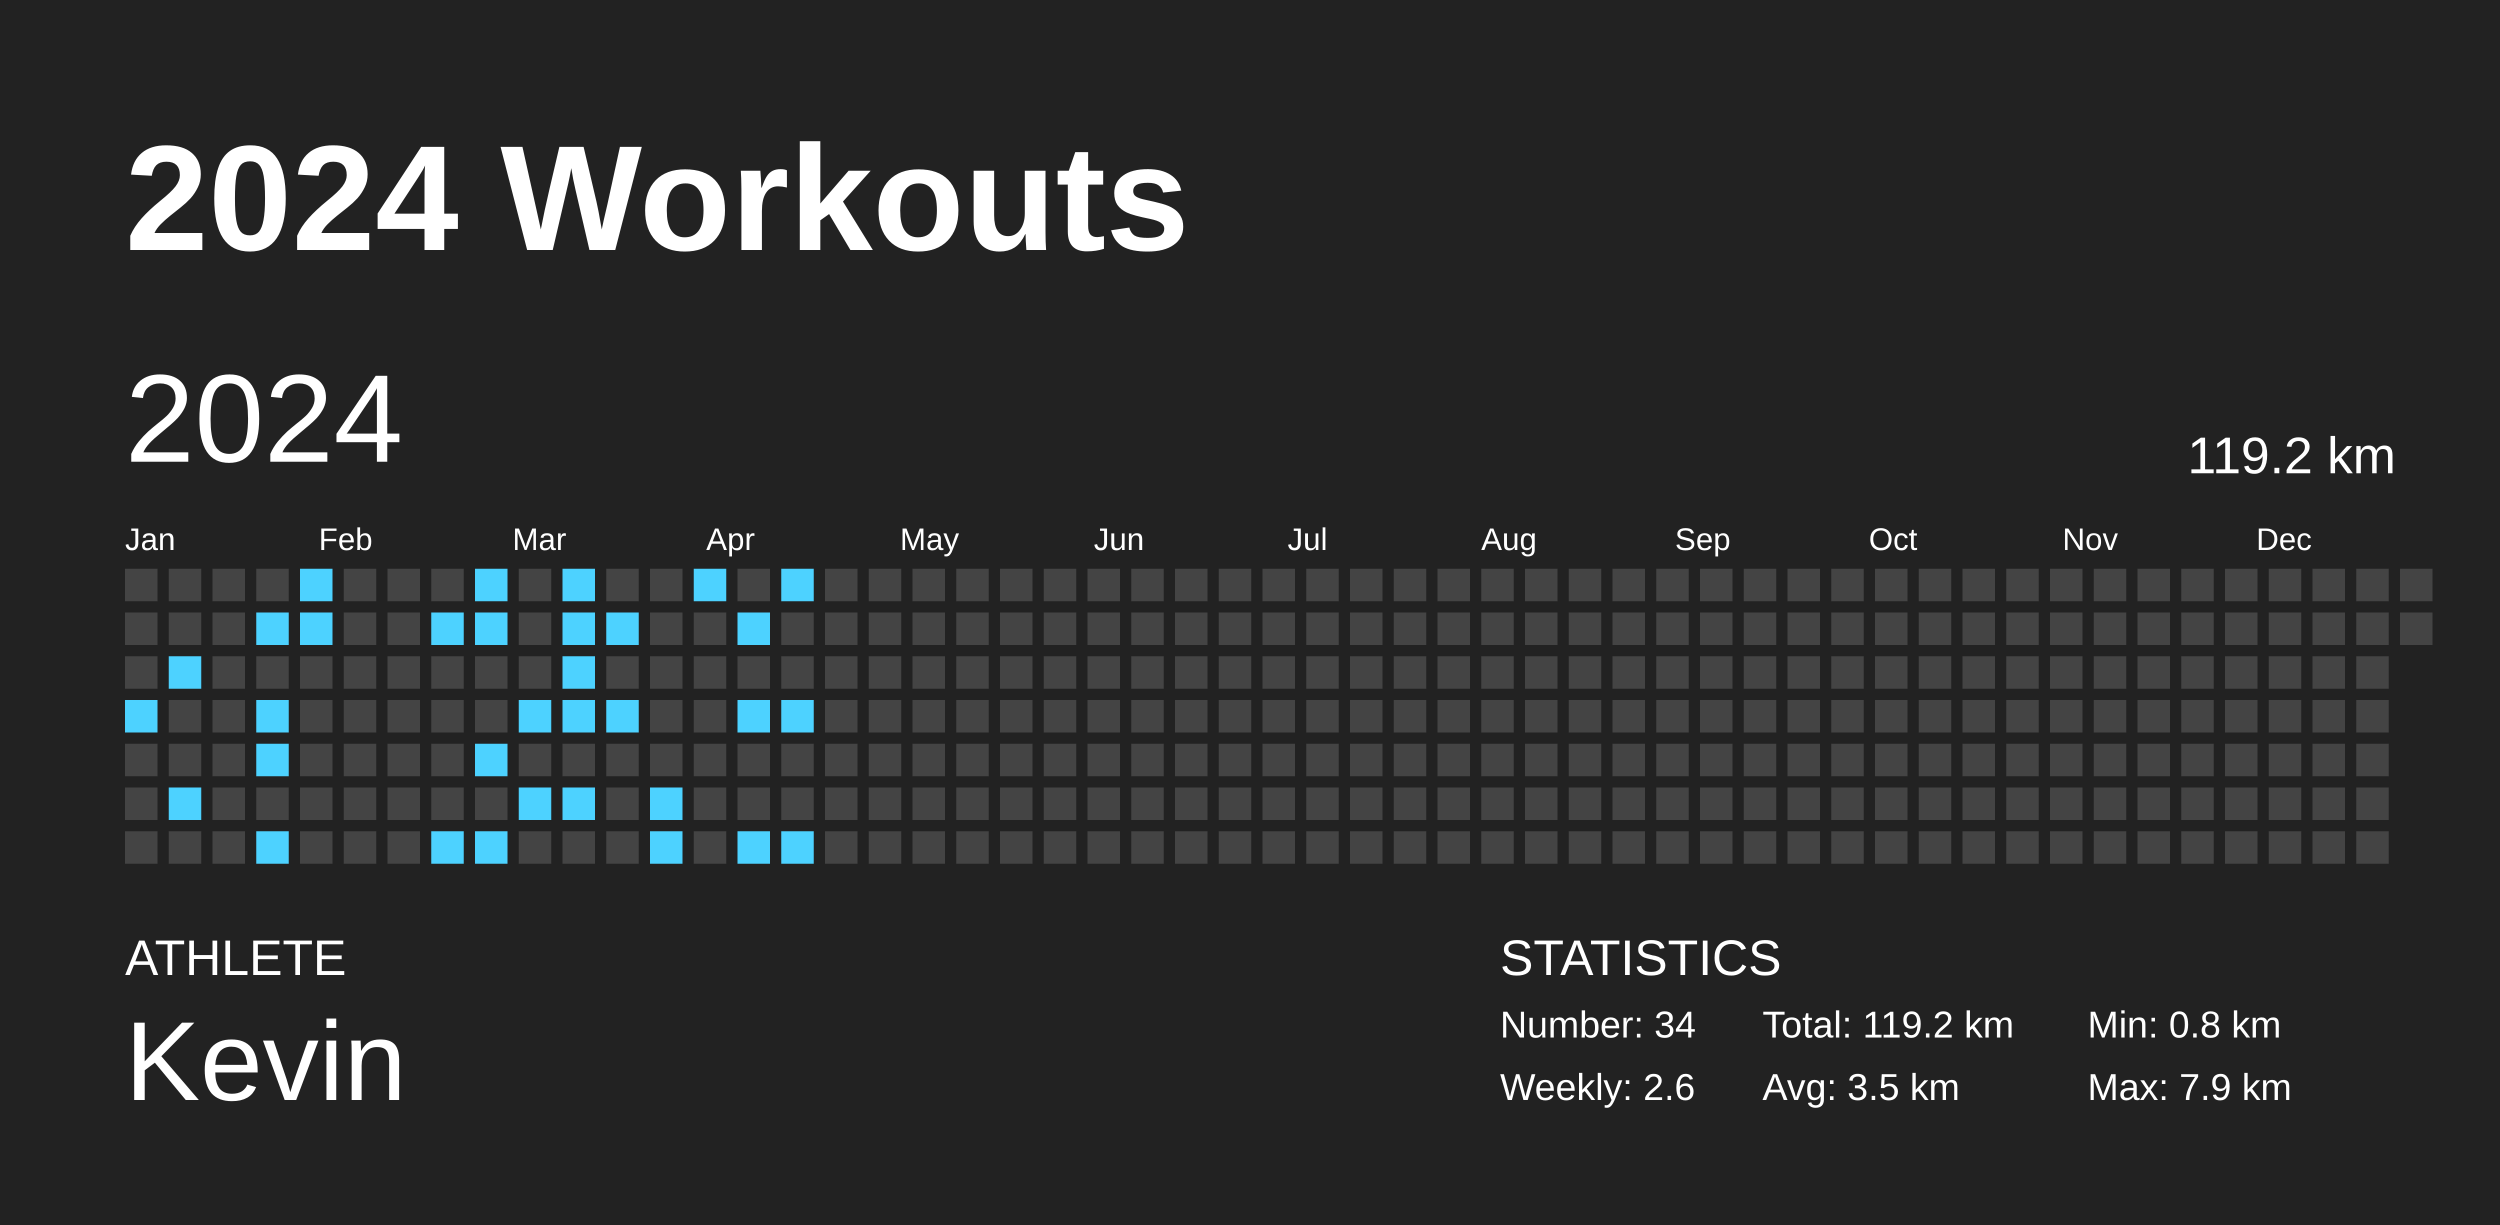
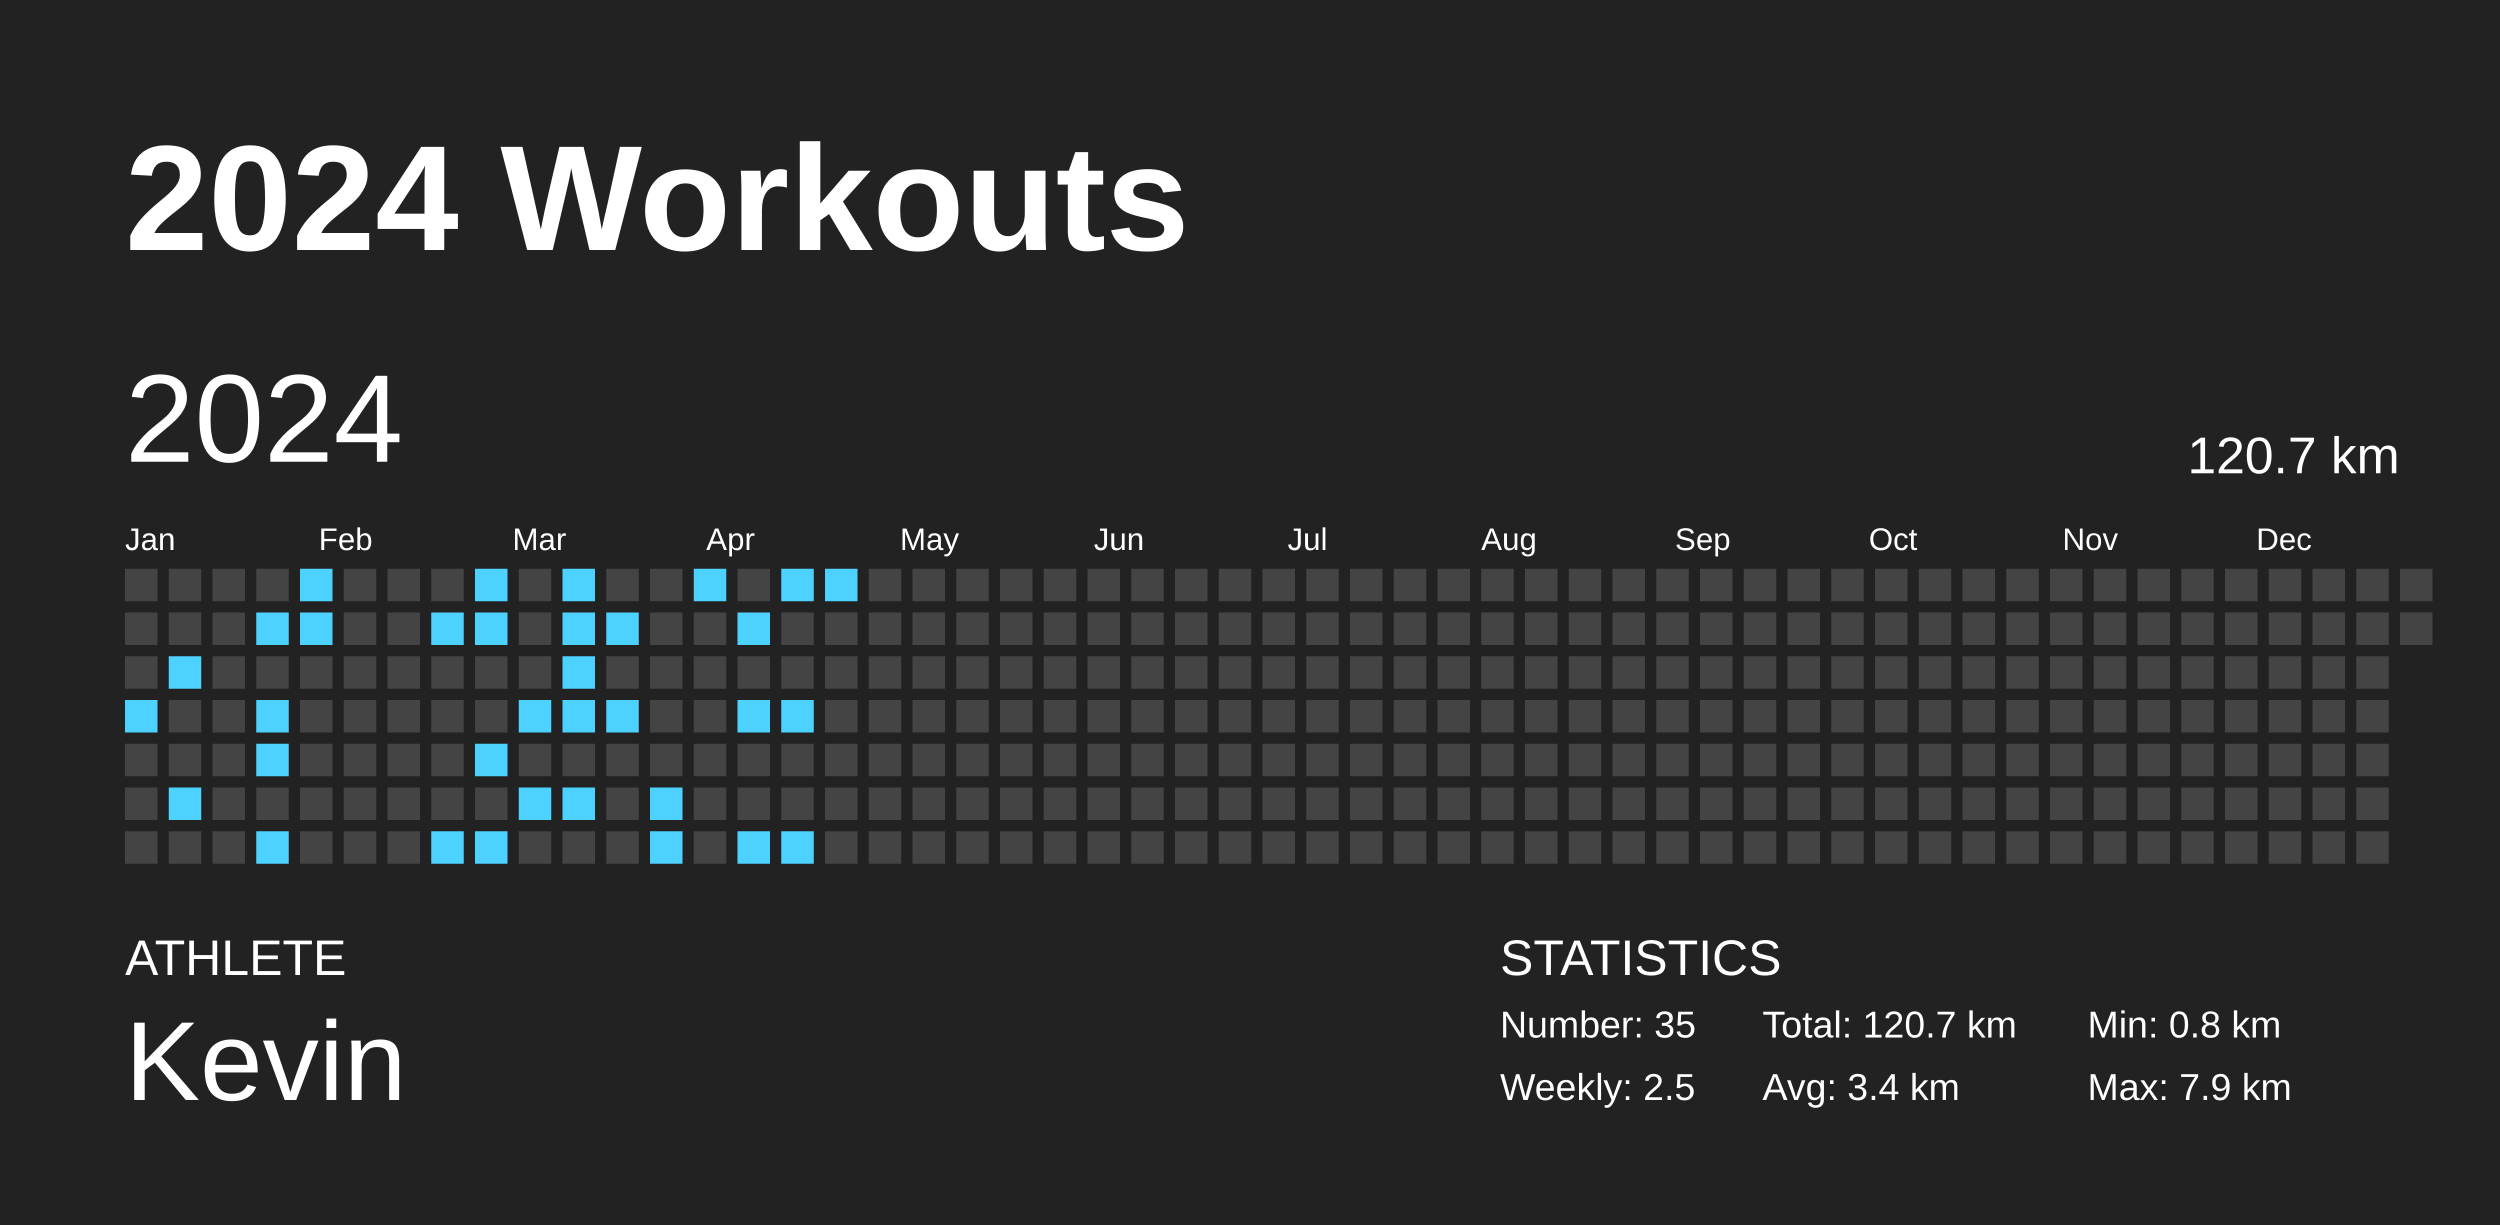
<svg xmlns="http://www.w3.org/2000/svg" baseProfile="full" height="98mm" version="1.1" viewBox="0,0,200,98" width="200mm">
  <defs />
  <rect fill="#222222" height="98" width="200" x="0" y="0" />
  <text fill="#FFFFFF" style="font-size:12px; font-family:Arial; font-weight:bold;" x="10" y="20">2024 Workouts</text>
  <text fill="#FFFFFF" style="font-size:4px; font-family:Arial" x="10" y="78">ATHLETE</text>
  <text fill="#FFFFFF" style="font-size:9px; font-family:Arial" x="10" y="88">Kevin</text>
  <text fill="#FFFFFF" style="font-size:4px; font-family:Arial" x="120" y="78">STATISTICS</text>
-   <text fill="#FFFFFF" style="font-size:3px; font-family:Arial" x="120" y="83">Number: 34</text>
-   <text fill="#FFFFFF" style="font-size:3px; font-family:Arial" x="120" y="88">Weekly: 2.6</text>
-   <text fill="#FFFFFF" style="font-size:3px; font-family:Arial" x="141" y="83">Total: 119.2 km</text>
-   <text fill="#FFFFFF" style="font-size:3px; font-family:Arial" x="141" y="88">Avg: 3.5 km</text>
+   <text fill="#FFFFFF" style="font-size:3px; font-family:Arial" x="120" y="83">Number: 35</text>
+   <text fill="#FFFFFF" style="font-size:3px; font-family:Arial" x="120" y="88">Weekly: 2.5</text>
+   <text fill="#FFFFFF" style="font-size:3px; font-family:Arial" x="141" y="83">Total: 120.7 km</text>
+   <text fill="#FFFFFF" style="font-size:3px; font-family:Arial" x="141" y="88">Avg: 3.4 km</text>
  <text fill="#FFFFFF" style="font-size:3px; font-family:Arial" x="167" y="83">Min: 0.8 km</text>
  <text fill="#FFFFFF" style="font-size:3px; font-family:Arial" x="167" y="88">Max: 7.9 km</text>
  <text dominant-baseline="hanging" fill="#FFFFFF" style="font-size:10.0px; font-family:Arial;" x="10" y="30">2024</text>
-   <text dominant-baseline="hanging" fill="#FFFFFF" style="font-size:4.125px; font-family:Arial;" x="175" y="35">119.2 km</text>
+   <text dominant-baseline="hanging" fill="#FFFFFF" style="font-size:4.125px; font-family:Arial;" x="175" y="35">120.7 km</text>
  <text fill="#FFFFFF" style="font-size:2.5px; font-family:Arial" x="10.0" y="44">Jan</text>
  <text fill="#FFFFFF" style="font-size:2.5px; font-family:Arial" x="25.5" y="44">Feb</text>
  <text fill="#FFFFFF" style="font-size:2.5px; font-family:Arial" x="41.0" y="44">Mar</text>
  <text fill="#FFFFFF" style="font-size:2.5px; font-family:Arial" x="56.5" y="44">Apr</text>
  <text fill="#FFFFFF" style="font-size:2.5px; font-family:Arial" x="72.0" y="44">May</text>
  <text fill="#FFFFFF" style="font-size:2.5px; font-family:Arial" x="87.5" y="44">Jun</text>
  <text fill="#FFFFFF" style="font-size:2.5px; font-family:Arial" x="103.0" y="44">Jul</text>
  <text fill="#FFFFFF" style="font-size:2.5px; font-family:Arial" x="118.5" y="44">Aug</text>
  <text fill="#FFFFFF" style="font-size:2.5px; font-family:Arial" x="134.0" y="44">Sep</text>
  <text fill="#FFFFFF" style="font-size:2.5px; font-family:Arial" x="149.5" y="44">Oct</text>
  <text fill="#FFFFFF" style="font-size:2.5px; font-family:Arial" x="165.0" y="44">Nov</text>
  <text fill="#FFFFFF" style="font-size:2.5px; font-family:Arial" x="180.5" y="44">Dec</text>
  <rect fill="#444444" height="2.6" width="2.6" x="10.0" y="45.5" />
  <rect fill="#444444" height="2.6" width="2.6" x="10.0" y="49.0" />
  <rect fill="#444444" height="2.6" width="2.6" x="10.0" y="52.5" />
  <rect fill="#4dd2ff" height="2.6" width="2.6" x="10.0" y="56.0" />
  <rect fill="#444444" height="2.6" width="2.6" x="10.0" y="59.5" />
  <rect fill="#444444" height="2.6" width="2.6" x="10.0" y="63.0" />
  <rect fill="#444444" height="2.6" width="2.6" x="10.0" y="66.5" />
  <rect fill="#444444" height="2.6" width="2.6" x="13.5" y="45.5" />
  <rect fill="#444444" height="2.6" width="2.6" x="13.5" y="49.0" />
  <rect fill="#4dd2ff" height="2.6" width="2.6" x="13.5" y="52.5" />
  <rect fill="#444444" height="2.6" width="2.6" x="13.5" y="56.0" />
  <rect fill="#444444" height="2.6" width="2.6" x="13.5" y="59.5" />
  <rect fill="#4dd2ff" height="2.6" width="2.6" x="13.5" y="63.0" />
  <rect fill="#444444" height="2.6" width="2.6" x="13.5" y="66.5" />
  <rect fill="#444444" height="2.6" width="2.6" x="17.0" y="45.5" />
  <rect fill="#444444" height="2.6" width="2.6" x="17.0" y="49.0" />
  <rect fill="#444444" height="2.6" width="2.6" x="17.0" y="52.5" />
  <rect fill="#444444" height="2.6" width="2.6" x="17.0" y="56.0" />
  <rect fill="#444444" height="2.6" width="2.6" x="17.0" y="59.5" />
  <rect fill="#444444" height="2.6" width="2.6" x="17.0" y="63.0" />
  <rect fill="#444444" height="2.6" width="2.6" x="17.0" y="66.5" />
  <rect fill="#444444" height="2.6" width="2.6" x="20.5" y="45.5" />
  <rect fill="#4dd2ff" height="2.6" width="2.6" x="20.5" y="49.0" />
  <rect fill="#444444" height="2.6" width="2.6" x="20.5" y="52.5" />
  <rect fill="#4dd2ff" height="2.6" width="2.6" x="20.5" y="56.0" />
  <rect fill="#4dd2ff" height="2.6" width="2.6" x="20.5" y="59.5" />
  <rect fill="#444444" height="2.6" width="2.6" x="20.5" y="63.0" />
  <rect fill="#4dd2ff" height="2.6" width="2.6" x="20.5" y="66.5" />
  <rect fill="#4dd2ff" height="2.6" width="2.6" x="24.0" y="45.5" />
  <rect fill="#4dd2ff" height="2.6" width="2.6" x="24.0" y="49.0" />
  <rect fill="#444444" height="2.6" width="2.6" x="24.0" y="52.5" />
  <rect fill="#444444" height="2.6" width="2.6" x="24.0" y="56.0" />
  <rect fill="#444444" height="2.6" width="2.6" x="24.0" y="59.5" />
  <rect fill="#444444" height="2.6" width="2.6" x="24.0" y="63.0" />
  <rect fill="#444444" height="2.6" width="2.6" x="24.0" y="66.5" />
  <rect fill="#444444" height="2.6" width="2.6" x="27.5" y="45.5" />
  <rect fill="#444444" height="2.6" width="2.6" x="27.5" y="49.0" />
  <rect fill="#444444" height="2.6" width="2.6" x="27.5" y="52.5" />
  <rect fill="#444444" height="2.6" width="2.6" x="27.5" y="56.0" />
  <rect fill="#444444" height="2.6" width="2.6" x="27.5" y="59.5" />
  <rect fill="#444444" height="2.6" width="2.6" x="27.5" y="63.0" />
  <rect fill="#444444" height="2.6" width="2.6" x="27.5" y="66.5" />
  <rect fill="#444444" height="2.6" width="2.6" x="31.0" y="45.5" />
  <rect fill="#444444" height="2.6" width="2.6" x="31.0" y="49.0" />
  <rect fill="#444444" height="2.6" width="2.6" x="31.0" y="52.5" />
  <rect fill="#444444" height="2.6" width="2.6" x="31.0" y="56.0" />
  <rect fill="#444444" height="2.6" width="2.6" x="31.0" y="59.5" />
  <rect fill="#444444" height="2.6" width="2.6" x="31.0" y="63.0" />
  <rect fill="#444444" height="2.6" width="2.6" x="31.0" y="66.5" />
  <rect fill="#444444" height="2.6" width="2.6" x="34.5" y="45.5" />
  <rect fill="#4dd2ff" height="2.6" width="2.6" x="34.5" y="49.0" />
  <rect fill="#444444" height="2.6" width="2.6" x="34.5" y="52.5" />
  <rect fill="#444444" height="2.6" width="2.6" x="34.5" y="56.0" />
  <rect fill="#444444" height="2.6" width="2.6" x="34.5" y="59.5" />
  <rect fill="#444444" height="2.6" width="2.6" x="34.5" y="63.0" />
  <rect fill="#4dd2ff" height="2.6" width="2.6" x="34.5" y="66.5" />
  <rect fill="#4dd2ff" height="2.6" width="2.6" x="38.0" y="45.5" />
  <rect fill="#4dd2ff" height="2.6" width="2.6" x="38.0" y="49.0" />
  <rect fill="#444444" height="2.6" width="2.6" x="38.0" y="52.5" />
  <rect fill="#444444" height="2.6" width="2.6" x="38.0" y="56.0" />
  <rect fill="#4dd2ff" height="2.6" width="2.6" x="38.0" y="59.5" />
  <rect fill="#444444" height="2.6" width="2.6" x="38.0" y="63.0" />
  <rect fill="#4dd2ff" height="2.6" width="2.6" x="38.0" y="66.5" />
  <rect fill="#444444" height="2.6" width="2.6" x="41.5" y="45.5" />
  <rect fill="#444444" height="2.6" width="2.6" x="41.5" y="49.0" />
  <rect fill="#444444" height="2.6" width="2.6" x="41.5" y="52.5" />
  <rect fill="#4dd2ff" height="2.6" width="2.6" x="41.5" y="56.0" />
  <rect fill="#444444" height="2.6" width="2.6" x="41.5" y="59.5" />
  <rect fill="#4dd2ff" height="2.6" width="2.6" x="41.5" y="63.0" />
  <rect fill="#444444" height="2.6" width="2.6" x="41.5" y="66.5" />
  <rect fill="#4dd2ff" height="2.6" width="2.6" x="45.0" y="45.5" />
  <rect fill="#4dd2ff" height="2.6" width="2.6" x="45.0" y="49.0" />
  <rect fill="#4dd2ff" height="2.6" width="2.6" x="45.0" y="52.5" />
  <rect fill="#4dd2ff" height="2.6" width="2.6" x="45.0" y="56.0" />
  <rect fill="#444444" height="2.6" width="2.6" x="45.0" y="59.5" />
  <rect fill="#4dd2ff" height="2.6" width="2.6" x="45.0" y="63.0" />
  <rect fill="#444444" height="2.6" width="2.6" x="45.0" y="66.5" />
  <rect fill="#444444" height="2.6" width="2.6" x="48.5" y="45.5" />
  <rect fill="#4dd2ff" height="2.6" width="2.6" x="48.5" y="49.0" />
  <rect fill="#444444" height="2.6" width="2.6" x="48.5" y="52.5" />
  <rect fill="#4dd2ff" height="2.6" width="2.6" x="48.5" y="56.0" />
  <rect fill="#444444" height="2.6" width="2.6" x="48.5" y="59.5" />
  <rect fill="#444444" height="2.6" width="2.6" x="48.5" y="63.0" />
  <rect fill="#444444" height="2.6" width="2.6" x="48.5" y="66.5" />
  <rect fill="#444444" height="2.6" width="2.6" x="52.0" y="45.5" />
  <rect fill="#444444" height="2.6" width="2.6" x="52.0" y="49.0" />
  <rect fill="#444444" height="2.6" width="2.6" x="52.0" y="52.5" />
  <rect fill="#444444" height="2.6" width="2.6" x="52.0" y="56.0" />
  <rect fill="#444444" height="2.6" width="2.6" x="52.0" y="59.5" />
  <rect fill="#4dd2ff" height="2.6" width="2.6" x="52.0" y="63.0" />
  <rect fill="#4dd2ff" height="2.6" width="2.6" x="52.0" y="66.5" />
  <rect fill="#4dd2ff" height="2.6" width="2.6" x="55.5" y="45.5" />
  <rect fill="#444444" height="2.6" width="2.6" x="55.5" y="49.0" />
  <rect fill="#444444" height="2.6" width="2.6" x="55.5" y="52.5" />
  <rect fill="#444444" height="2.6" width="2.6" x="55.5" y="56.0" />
  <rect fill="#444444" height="2.6" width="2.6" x="55.5" y="59.5" />
  <rect fill="#444444" height="2.6" width="2.6" x="55.5" y="63.0" />
  <rect fill="#444444" height="2.6" width="2.6" x="55.5" y="66.5" />
  <rect fill="#444444" height="2.6" width="2.6" x="59.0" y="45.5" />
  <rect fill="#4dd2ff" height="2.6" width="2.6" x="59.0" y="49.0" />
  <rect fill="#444444" height="2.6" width="2.6" x="59.0" y="52.5" />
  <rect fill="#4dd2ff" height="2.6" width="2.6" x="59.0" y="56.0" />
  <rect fill="#444444" height="2.6" width="2.6" x="59.0" y="59.5" />
  <rect fill="#444444" height="2.6" width="2.6" x="59.0" y="63.0" />
  <rect fill="#4dd2ff" height="2.6" width="2.6" x="59.0" y="66.5" />
  <rect fill="#4dd2ff" height="2.6" width="2.6" x="62.5" y="45.5" />
  <rect fill="#444444" height="2.6" width="2.6" x="62.5" y="49.0" />
  <rect fill="#444444" height="2.6" width="2.6" x="62.5" y="52.5" />
  <rect fill="#4dd2ff" height="2.6" width="2.6" x="62.5" y="56.0" />
  <rect fill="#444444" height="2.6" width="2.6" x="62.5" y="59.5" />
  <rect fill="#444444" height="2.6" width="2.6" x="62.5" y="63.0" />
  <rect fill="#4dd2ff" height="2.6" width="2.6" x="62.5" y="66.5" />
-   <rect fill="#444444" height="2.6" width="2.6" x="66.0" y="45.5" />
+   <rect fill="#4dd2ff" height="2.6" width="2.6" x="66.0" y="45.5" />
  <rect fill="#444444" height="2.6" width="2.6" x="66.0" y="49.0" />
  <rect fill="#444444" height="2.6" width="2.6" x="66.0" y="52.5" />
  <rect fill="#444444" height="2.6" width="2.6" x="66.0" y="56.0" />
  <rect fill="#444444" height="2.6" width="2.6" x="66.0" y="59.5" />
  <rect fill="#444444" height="2.6" width="2.6" x="66.0" y="63.0" />
  <rect fill="#444444" height="2.6" width="2.6" x="66.0" y="66.5" />
  <rect fill="#444444" height="2.6" width="2.6" x="69.5" y="45.5" />
  <rect fill="#444444" height="2.6" width="2.6" x="69.5" y="49.0" />
  <rect fill="#444444" height="2.6" width="2.6" x="69.5" y="52.5" />
  <rect fill="#444444" height="2.6" width="2.6" x="69.5" y="56.0" />
  <rect fill="#444444" height="2.6" width="2.6" x="69.5" y="59.5" />
  <rect fill="#444444" height="2.6" width="2.6" x="69.5" y="63.0" />
  <rect fill="#444444" height="2.6" width="2.6" x="69.5" y="66.5" />
  <rect fill="#444444" height="2.6" width="2.6" x="73.0" y="45.5" />
  <rect fill="#444444" height="2.6" width="2.6" x="73.0" y="49.0" />
  <rect fill="#444444" height="2.6" width="2.6" x="73.0" y="52.5" />
  <rect fill="#444444" height="2.6" width="2.6" x="73.0" y="56.0" />
  <rect fill="#444444" height="2.6" width="2.6" x="73.0" y="59.5" />
  <rect fill="#444444" height="2.6" width="2.6" x="73.0" y="63.0" />
  <rect fill="#444444" height="2.6" width="2.6" x="73.0" y="66.5" />
  <rect fill="#444444" height="2.6" width="2.6" x="76.5" y="45.5" />
  <rect fill="#444444" height="2.6" width="2.6" x="76.5" y="49.0" />
  <rect fill="#444444" height="2.6" width="2.6" x="76.5" y="52.5" />
  <rect fill="#444444" height="2.6" width="2.6" x="76.5" y="56.0" />
  <rect fill="#444444" height="2.6" width="2.6" x="76.5" y="59.5" />
  <rect fill="#444444" height="2.6" width="2.6" x="76.5" y="63.0" />
  <rect fill="#444444" height="2.6" width="2.6" x="76.5" y="66.5" />
  <rect fill="#444444" height="2.6" width="2.6" x="80.0" y="45.5" />
  <rect fill="#444444" height="2.6" width="2.6" x="80.0" y="49.0" />
  <rect fill="#444444" height="2.6" width="2.6" x="80.0" y="52.5" />
  <rect fill="#444444" height="2.6" width="2.6" x="80.0" y="56.0" />
  <rect fill="#444444" height="2.6" width="2.6" x="80.0" y="59.5" />
  <rect fill="#444444" height="2.6" width="2.6" x="80.0" y="63.0" />
  <rect fill="#444444" height="2.6" width="2.6" x="80.0" y="66.5" />
  <rect fill="#444444" height="2.6" width="2.6" x="83.5" y="45.5" />
  <rect fill="#444444" height="2.6" width="2.6" x="83.5" y="49.0" />
  <rect fill="#444444" height="2.6" width="2.6" x="83.5" y="52.5" />
  <rect fill="#444444" height="2.6" width="2.6" x="83.5" y="56.0" />
  <rect fill="#444444" height="2.6" width="2.6" x="83.5" y="59.5" />
  <rect fill="#444444" height="2.6" width="2.6" x="83.5" y="63.0" />
  <rect fill="#444444" height="2.6" width="2.6" x="83.5" y="66.5" />
  <rect fill="#444444" height="2.6" width="2.6" x="87.0" y="45.5" />
  <rect fill="#444444" height="2.6" width="2.6" x="87.0" y="49.0" />
  <rect fill="#444444" height="2.6" width="2.6" x="87.0" y="52.5" />
  <rect fill="#444444" height="2.6" width="2.6" x="87.0" y="56.0" />
  <rect fill="#444444" height="2.6" width="2.6" x="87.0" y="59.5" />
  <rect fill="#444444" height="2.6" width="2.6" x="87.0" y="63.0" />
  <rect fill="#444444" height="2.6" width="2.6" x="87.0" y="66.5" />
  <rect fill="#444444" height="2.6" width="2.6" x="90.5" y="45.5" />
  <rect fill="#444444" height="2.6" width="2.6" x="90.5" y="49.0" />
  <rect fill="#444444" height="2.6" width="2.6" x="90.5" y="52.5" />
  <rect fill="#444444" height="2.6" width="2.6" x="90.5" y="56.0" />
  <rect fill="#444444" height="2.6" width="2.6" x="90.5" y="59.5" />
  <rect fill="#444444" height="2.6" width="2.6" x="90.5" y="63.0" />
  <rect fill="#444444" height="2.6" width="2.6" x="90.5" y="66.5" />
  <rect fill="#444444" height="2.6" width="2.6" x="94.0" y="45.5" />
  <rect fill="#444444" height="2.6" width="2.6" x="94.0" y="49.0" />
  <rect fill="#444444" height="2.6" width="2.6" x="94.0" y="52.5" />
  <rect fill="#444444" height="2.6" width="2.6" x="94.0" y="56.0" />
  <rect fill="#444444" height="2.6" width="2.6" x="94.0" y="59.5" />
  <rect fill="#444444" height="2.6" width="2.6" x="94.0" y="63.0" />
  <rect fill="#444444" height="2.6" width="2.6" x="94.0" y="66.5" />
  <rect fill="#444444" height="2.6" width="2.6" x="97.5" y="45.5" />
  <rect fill="#444444" height="2.6" width="2.6" x="97.5" y="49.0" />
  <rect fill="#444444" height="2.6" width="2.6" x="97.5" y="52.5" />
  <rect fill="#444444" height="2.6" width="2.6" x="97.5" y="56.0" />
  <rect fill="#444444" height="2.6" width="2.6" x="97.5" y="59.5" />
  <rect fill="#444444" height="2.6" width="2.6" x="97.5" y="63.0" />
  <rect fill="#444444" height="2.6" width="2.6" x="97.5" y="66.5" />
  <rect fill="#444444" height="2.6" width="2.6" x="101.0" y="45.5" />
  <rect fill="#444444" height="2.6" width="2.6" x="101.0" y="49.0" />
  <rect fill="#444444" height="2.6" width="2.6" x="101.0" y="52.5" />
  <rect fill="#444444" height="2.6" width="2.6" x="101.0" y="56.0" />
  <rect fill="#444444" height="2.6" width="2.6" x="101.0" y="59.5" />
  <rect fill="#444444" height="2.6" width="2.6" x="101.0" y="63.0" />
  <rect fill="#444444" height="2.6" width="2.6" x="101.0" y="66.5" />
  <rect fill="#444444" height="2.6" width="2.6" x="104.5" y="45.5" />
  <rect fill="#444444" height="2.6" width="2.6" x="104.5" y="49.0" />
  <rect fill="#444444" height="2.6" width="2.6" x="104.5" y="52.5" />
  <rect fill="#444444" height="2.6" width="2.6" x="104.5" y="56.0" />
  <rect fill="#444444" height="2.6" width="2.6" x="104.5" y="59.5" />
  <rect fill="#444444" height="2.6" width="2.6" x="104.5" y="63.0" />
  <rect fill="#444444" height="2.6" width="2.6" x="104.5" y="66.5" />
  <rect fill="#444444" height="2.6" width="2.6" x="108.0" y="45.5" />
  <rect fill="#444444" height="2.6" width="2.6" x="108.0" y="49.0" />
  <rect fill="#444444" height="2.6" width="2.6" x="108.0" y="52.5" />
  <rect fill="#444444" height="2.6" width="2.6" x="108.0" y="56.0" />
  <rect fill="#444444" height="2.6" width="2.6" x="108.0" y="59.5" />
  <rect fill="#444444" height="2.6" width="2.6" x="108.0" y="63.0" />
  <rect fill="#444444" height="2.6" width="2.6" x="108.0" y="66.5" />
  <rect fill="#444444" height="2.6" width="2.6" x="111.5" y="45.5" />
  <rect fill="#444444" height="2.6" width="2.6" x="111.5" y="49.0" />
  <rect fill="#444444" height="2.6" width="2.6" x="111.5" y="52.5" />
  <rect fill="#444444" height="2.6" width="2.6" x="111.5" y="56.0" />
  <rect fill="#444444" height="2.6" width="2.6" x="111.5" y="59.5" />
  <rect fill="#444444" height="2.6" width="2.6" x="111.5" y="63.0" />
  <rect fill="#444444" height="2.6" width="2.6" x="111.5" y="66.5" />
  <rect fill="#444444" height="2.6" width="2.6" x="115.0" y="45.5" />
  <rect fill="#444444" height="2.6" width="2.6" x="115.0" y="49.0" />
  <rect fill="#444444" height="2.6" width="2.6" x="115.0" y="52.5" />
  <rect fill="#444444" height="2.6" width="2.6" x="115.0" y="56.0" />
  <rect fill="#444444" height="2.6" width="2.6" x="115.0" y="59.5" />
  <rect fill="#444444" height="2.6" width="2.6" x="115.0" y="63.0" />
  <rect fill="#444444" height="2.6" width="2.6" x="115.0" y="66.5" />
  <rect fill="#444444" height="2.6" width="2.6" x="118.5" y="45.5" />
  <rect fill="#444444" height="2.6" width="2.6" x="118.5" y="49.0" />
  <rect fill="#444444" height="2.6" width="2.6" x="118.5" y="52.5" />
  <rect fill="#444444" height="2.6" width="2.6" x="118.5" y="56.0" />
  <rect fill="#444444" height="2.6" width="2.6" x="118.5" y="59.5" />
  <rect fill="#444444" height="2.6" width="2.6" x="118.5" y="63.0" />
  <rect fill="#444444" height="2.6" width="2.6" x="118.5" y="66.5" />
  <rect fill="#444444" height="2.6" width="2.6" x="122.0" y="45.5" />
  <rect fill="#444444" height="2.6" width="2.6" x="122.0" y="49.0" />
  <rect fill="#444444" height="2.6" width="2.6" x="122.0" y="52.5" />
  <rect fill="#444444" height="2.6" width="2.6" x="122.0" y="56.0" />
  <rect fill="#444444" height="2.6" width="2.6" x="122.0" y="59.5" />
  <rect fill="#444444" height="2.6" width="2.6" x="122.0" y="63.0" />
  <rect fill="#444444" height="2.6" width="2.6" x="122.0" y="66.5" />
  <rect fill="#444444" height="2.6" width="2.6" x="125.5" y="45.5" />
  <rect fill="#444444" height="2.6" width="2.6" x="125.5" y="49.0" />
  <rect fill="#444444" height="2.6" width="2.6" x="125.5" y="52.5" />
  <rect fill="#444444" height="2.6" width="2.6" x="125.5" y="56.0" />
  <rect fill="#444444" height="2.6" width="2.6" x="125.5" y="59.5" />
  <rect fill="#444444" height="2.6" width="2.6" x="125.5" y="63.0" />
  <rect fill="#444444" height="2.6" width="2.6" x="125.5" y="66.5" />
  <rect fill="#444444" height="2.6" width="2.6" x="129.0" y="45.5" />
  <rect fill="#444444" height="2.6" width="2.6" x="129.0" y="49.0" />
  <rect fill="#444444" height="2.6" width="2.6" x="129.0" y="52.5" />
  <rect fill="#444444" height="2.6" width="2.6" x="129.0" y="56.0" />
  <rect fill="#444444" height="2.6" width="2.6" x="129.0" y="59.5" />
  <rect fill="#444444" height="2.6" width="2.6" x="129.0" y="63.0" />
  <rect fill="#444444" height="2.6" width="2.6" x="129.0" y="66.5" />
  <rect fill="#444444" height="2.6" width="2.6" x="132.5" y="45.5" />
  <rect fill="#444444" height="2.6" width="2.6" x="132.5" y="49.0" />
  <rect fill="#444444" height="2.6" width="2.6" x="132.5" y="52.5" />
  <rect fill="#444444" height="2.6" width="2.6" x="132.5" y="56.0" />
  <rect fill="#444444" height="2.6" width="2.6" x="132.5" y="59.5" />
  <rect fill="#444444" height="2.6" width="2.6" x="132.5" y="63.0" />
  <rect fill="#444444" height="2.6" width="2.6" x="132.5" y="66.5" />
  <rect fill="#444444" height="2.6" width="2.6" x="136.0" y="45.5" />
  <rect fill="#444444" height="2.6" width="2.6" x="136.0" y="49.0" />
  <rect fill="#444444" height="2.6" width="2.6" x="136.0" y="52.5" />
  <rect fill="#444444" height="2.6" width="2.6" x="136.0" y="56.0" />
  <rect fill="#444444" height="2.6" width="2.6" x="136.0" y="59.5" />
  <rect fill="#444444" height="2.6" width="2.6" x="136.0" y="63.0" />
  <rect fill="#444444" height="2.6" width="2.6" x="136.0" y="66.5" />
  <rect fill="#444444" height="2.6" width="2.6" x="139.5" y="45.5" />
  <rect fill="#444444" height="2.6" width="2.6" x="139.5" y="49.0" />
  <rect fill="#444444" height="2.6" width="2.6" x="139.5" y="52.5" />
  <rect fill="#444444" height="2.6" width="2.6" x="139.5" y="56.0" />
  <rect fill="#444444" height="2.6" width="2.6" x="139.5" y="59.5" />
  <rect fill="#444444" height="2.6" width="2.6" x="139.5" y="63.0" />
  <rect fill="#444444" height="2.6" width="2.6" x="139.5" y="66.5" />
  <rect fill="#444444" height="2.6" width="2.6" x="143.0" y="45.5" />
  <rect fill="#444444" height="2.6" width="2.6" x="143.0" y="49.0" />
  <rect fill="#444444" height="2.6" width="2.6" x="143.0" y="52.5" />
  <rect fill="#444444" height="2.6" width="2.6" x="143.0" y="56.0" />
  <rect fill="#444444" height="2.6" width="2.6" x="143.0" y="59.5" />
  <rect fill="#444444" height="2.6" width="2.6" x="143.0" y="63.0" />
  <rect fill="#444444" height="2.6" width="2.6" x="143.0" y="66.5" />
  <rect fill="#444444" height="2.6" width="2.6" x="146.5" y="45.5" />
  <rect fill="#444444" height="2.6" width="2.6" x="146.5" y="49.0" />
  <rect fill="#444444" height="2.6" width="2.6" x="146.5" y="52.5" />
  <rect fill="#444444" height="2.6" width="2.6" x="146.5" y="56.0" />
  <rect fill="#444444" height="2.6" width="2.6" x="146.5" y="59.5" />
  <rect fill="#444444" height="2.6" width="2.6" x="146.5" y="63.0" />
  <rect fill="#444444" height="2.6" width="2.6" x="146.5" y="66.5" />
  <rect fill="#444444" height="2.6" width="2.6" x="150.0" y="45.5" />
  <rect fill="#444444" height="2.6" width="2.6" x="150.0" y="49.0" />
  <rect fill="#444444" height="2.6" width="2.6" x="150.0" y="52.5" />
  <rect fill="#444444" height="2.6" width="2.6" x="150.0" y="56.0" />
  <rect fill="#444444" height="2.6" width="2.6" x="150.0" y="59.5" />
  <rect fill="#444444" height="2.6" width="2.6" x="150.0" y="63.0" />
  <rect fill="#444444" height="2.6" width="2.6" x="150.0" y="66.5" />
  <rect fill="#444444" height="2.6" width="2.6" x="153.5" y="45.5" />
  <rect fill="#444444" height="2.6" width="2.6" x="153.5" y="49.0" />
  <rect fill="#444444" height="2.6" width="2.6" x="153.5" y="52.5" />
  <rect fill="#444444" height="2.6" width="2.6" x="153.5" y="56.0" />
  <rect fill="#444444" height="2.6" width="2.6" x="153.5" y="59.5" />
  <rect fill="#444444" height="2.6" width="2.6" x="153.5" y="63.0" />
  <rect fill="#444444" height="2.6" width="2.6" x="153.5" y="66.5" />
  <rect fill="#444444" height="2.6" width="2.6" x="157.0" y="45.5" />
  <rect fill="#444444" height="2.6" width="2.6" x="157.0" y="49.0" />
  <rect fill="#444444" height="2.6" width="2.6" x="157.0" y="52.5" />
  <rect fill="#444444" height="2.6" width="2.6" x="157.0" y="56.0" />
  <rect fill="#444444" height="2.6" width="2.6" x="157.0" y="59.5" />
  <rect fill="#444444" height="2.6" width="2.6" x="157.0" y="63.0" />
  <rect fill="#444444" height="2.6" width="2.6" x="157.0" y="66.5" />
  <rect fill="#444444" height="2.6" width="2.6" x="160.5" y="45.5" />
  <rect fill="#444444" height="2.6" width="2.6" x="160.5" y="49.0" />
  <rect fill="#444444" height="2.6" width="2.6" x="160.5" y="52.5" />
  <rect fill="#444444" height="2.6" width="2.6" x="160.5" y="56.0" />
  <rect fill="#444444" height="2.6" width="2.6" x="160.5" y="59.5" />
  <rect fill="#444444" height="2.6" width="2.6" x="160.5" y="63.0" />
  <rect fill="#444444" height="2.6" width="2.6" x="160.5" y="66.5" />
  <rect fill="#444444" height="2.6" width="2.6" x="164.0" y="45.5" />
  <rect fill="#444444" height="2.6" width="2.6" x="164.0" y="49.0" />
  <rect fill="#444444" height="2.6" width="2.6" x="164.0" y="52.5" />
  <rect fill="#444444" height="2.6" width="2.6" x="164.0" y="56.0" />
  <rect fill="#444444" height="2.6" width="2.6" x="164.0" y="59.5" />
  <rect fill="#444444" height="2.6" width="2.6" x="164.0" y="63.0" />
  <rect fill="#444444" height="2.6" width="2.6" x="164.0" y="66.5" />
  <rect fill="#444444" height="2.6" width="2.6" x="167.5" y="45.5" />
  <rect fill="#444444" height="2.6" width="2.6" x="167.5" y="49.0" />
  <rect fill="#444444" height="2.6" width="2.6" x="167.5" y="52.5" />
  <rect fill="#444444" height="2.6" width="2.6" x="167.5" y="56.0" />
  <rect fill="#444444" height="2.6" width="2.6" x="167.5" y="59.5" />
  <rect fill="#444444" height="2.6" width="2.6" x="167.5" y="63.0" />
  <rect fill="#444444" height="2.6" width="2.6" x="167.5" y="66.5" />
  <rect fill="#444444" height="2.6" width="2.6" x="171.0" y="45.5" />
  <rect fill="#444444" height="2.6" width="2.6" x="171.0" y="49.0" />
  <rect fill="#444444" height="2.6" width="2.6" x="171.0" y="52.5" />
  <rect fill="#444444" height="2.6" width="2.6" x="171.0" y="56.0" />
  <rect fill="#444444" height="2.6" width="2.6" x="171.0" y="59.5" />
  <rect fill="#444444" height="2.6" width="2.6" x="171.0" y="63.0" />
  <rect fill="#444444" height="2.6" width="2.6" x="171.0" y="66.5" />
  <rect fill="#444444" height="2.6" width="2.6" x="174.5" y="45.5" />
  <rect fill="#444444" height="2.6" width="2.6" x="174.5" y="49.0" />
  <rect fill="#444444" height="2.6" width="2.6" x="174.5" y="52.5" />
  <rect fill="#444444" height="2.6" width="2.6" x="174.5" y="56.0" />
  <rect fill="#444444" height="2.6" width="2.6" x="174.5" y="59.5" />
  <rect fill="#444444" height="2.6" width="2.6" x="174.5" y="63.0" />
  <rect fill="#444444" height="2.6" width="2.6" x="174.5" y="66.5" />
  <rect fill="#444444" height="2.6" width="2.6" x="178.0" y="45.5" />
  <rect fill="#444444" height="2.6" width="2.6" x="178.0" y="49.0" />
  <rect fill="#444444" height="2.6" width="2.6" x="178.0" y="52.5" />
  <rect fill="#444444" height="2.6" width="2.6" x="178.0" y="56.0" />
  <rect fill="#444444" height="2.6" width="2.6" x="178.0" y="59.5" />
  <rect fill="#444444" height="2.6" width="2.6" x="178.0" y="63.0" />
  <rect fill="#444444" height="2.6" width="2.6" x="178.0" y="66.5" />
  <rect fill="#444444" height="2.6" width="2.6" x="181.5" y="45.5" />
  <rect fill="#444444" height="2.6" width="2.6" x="181.5" y="49.0" />
  <rect fill="#444444" height="2.6" width="2.6" x="181.5" y="52.5" />
  <rect fill="#444444" height="2.6" width="2.6" x="181.5" y="56.0" />
  <rect fill="#444444" height="2.6" width="2.6" x="181.5" y="59.5" />
  <rect fill="#444444" height="2.6" width="2.6" x="181.5" y="63.0" />
  <rect fill="#444444" height="2.6" width="2.6" x="181.5" y="66.5" />
  <rect fill="#444444" height="2.6" width="2.6" x="185.0" y="45.5" />
  <rect fill="#444444" height="2.6" width="2.6" x="185.0" y="49.0" />
  <rect fill="#444444" height="2.6" width="2.6" x="185.0" y="52.5" />
  <rect fill="#444444" height="2.6" width="2.6" x="185.0" y="56.0" />
  <rect fill="#444444" height="2.6" width="2.6" x="185.0" y="59.5" />
  <rect fill="#444444" height="2.6" width="2.6" x="185.0" y="63.0" />
  <rect fill="#444444" height="2.6" width="2.6" x="185.0" y="66.5" />
  <rect fill="#444444" height="2.6" width="2.6" x="188.5" y="45.5" />
  <rect fill="#444444" height="2.6" width="2.6" x="188.5" y="49.0" />
  <rect fill="#444444" height="2.6" width="2.6" x="188.5" y="52.5" />
  <rect fill="#444444" height="2.6" width="2.6" x="188.5" y="56.0" />
  <rect fill="#444444" height="2.6" width="2.6" x="188.5" y="59.5" />
  <rect fill="#444444" height="2.6" width="2.6" x="188.5" y="63.0" />
  <rect fill="#444444" height="2.6" width="2.6" x="188.5" y="66.5" />
  <rect fill="#444444" height="2.6" width="2.6" x="192.0" y="45.5" />
  <rect fill="#444444" height="2.6" width="2.6" x="192.0" y="49.0" />
</svg>
